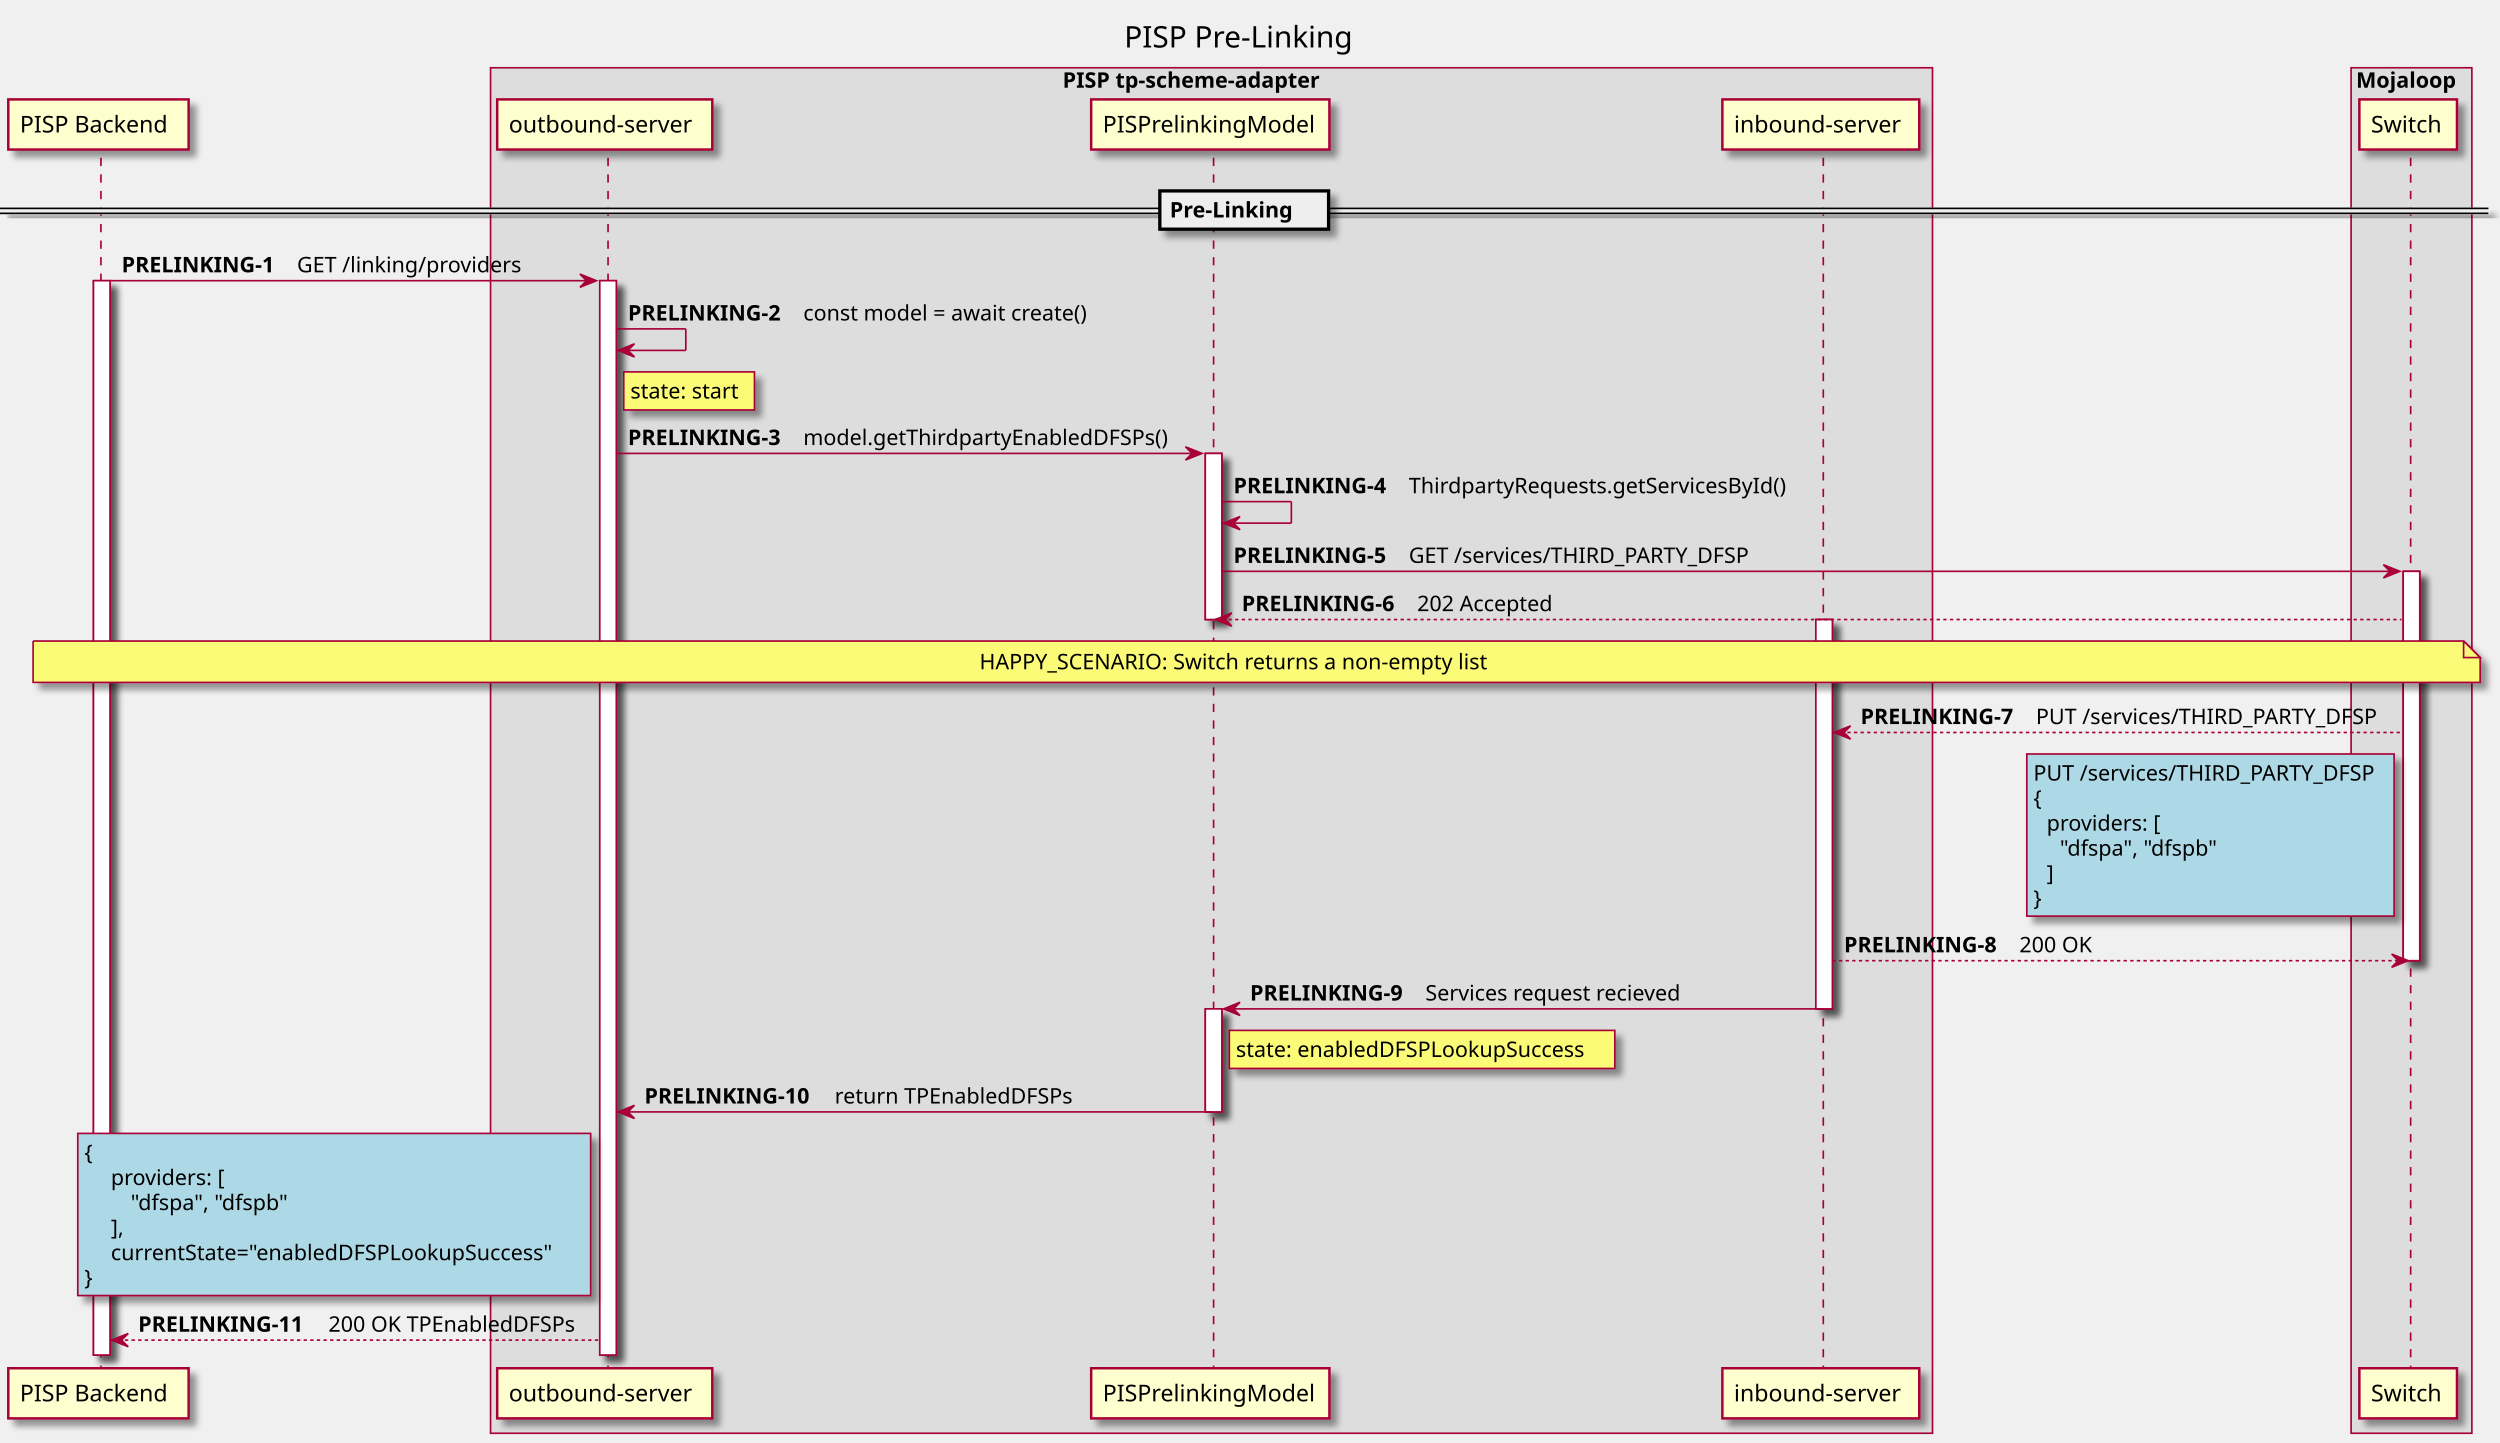
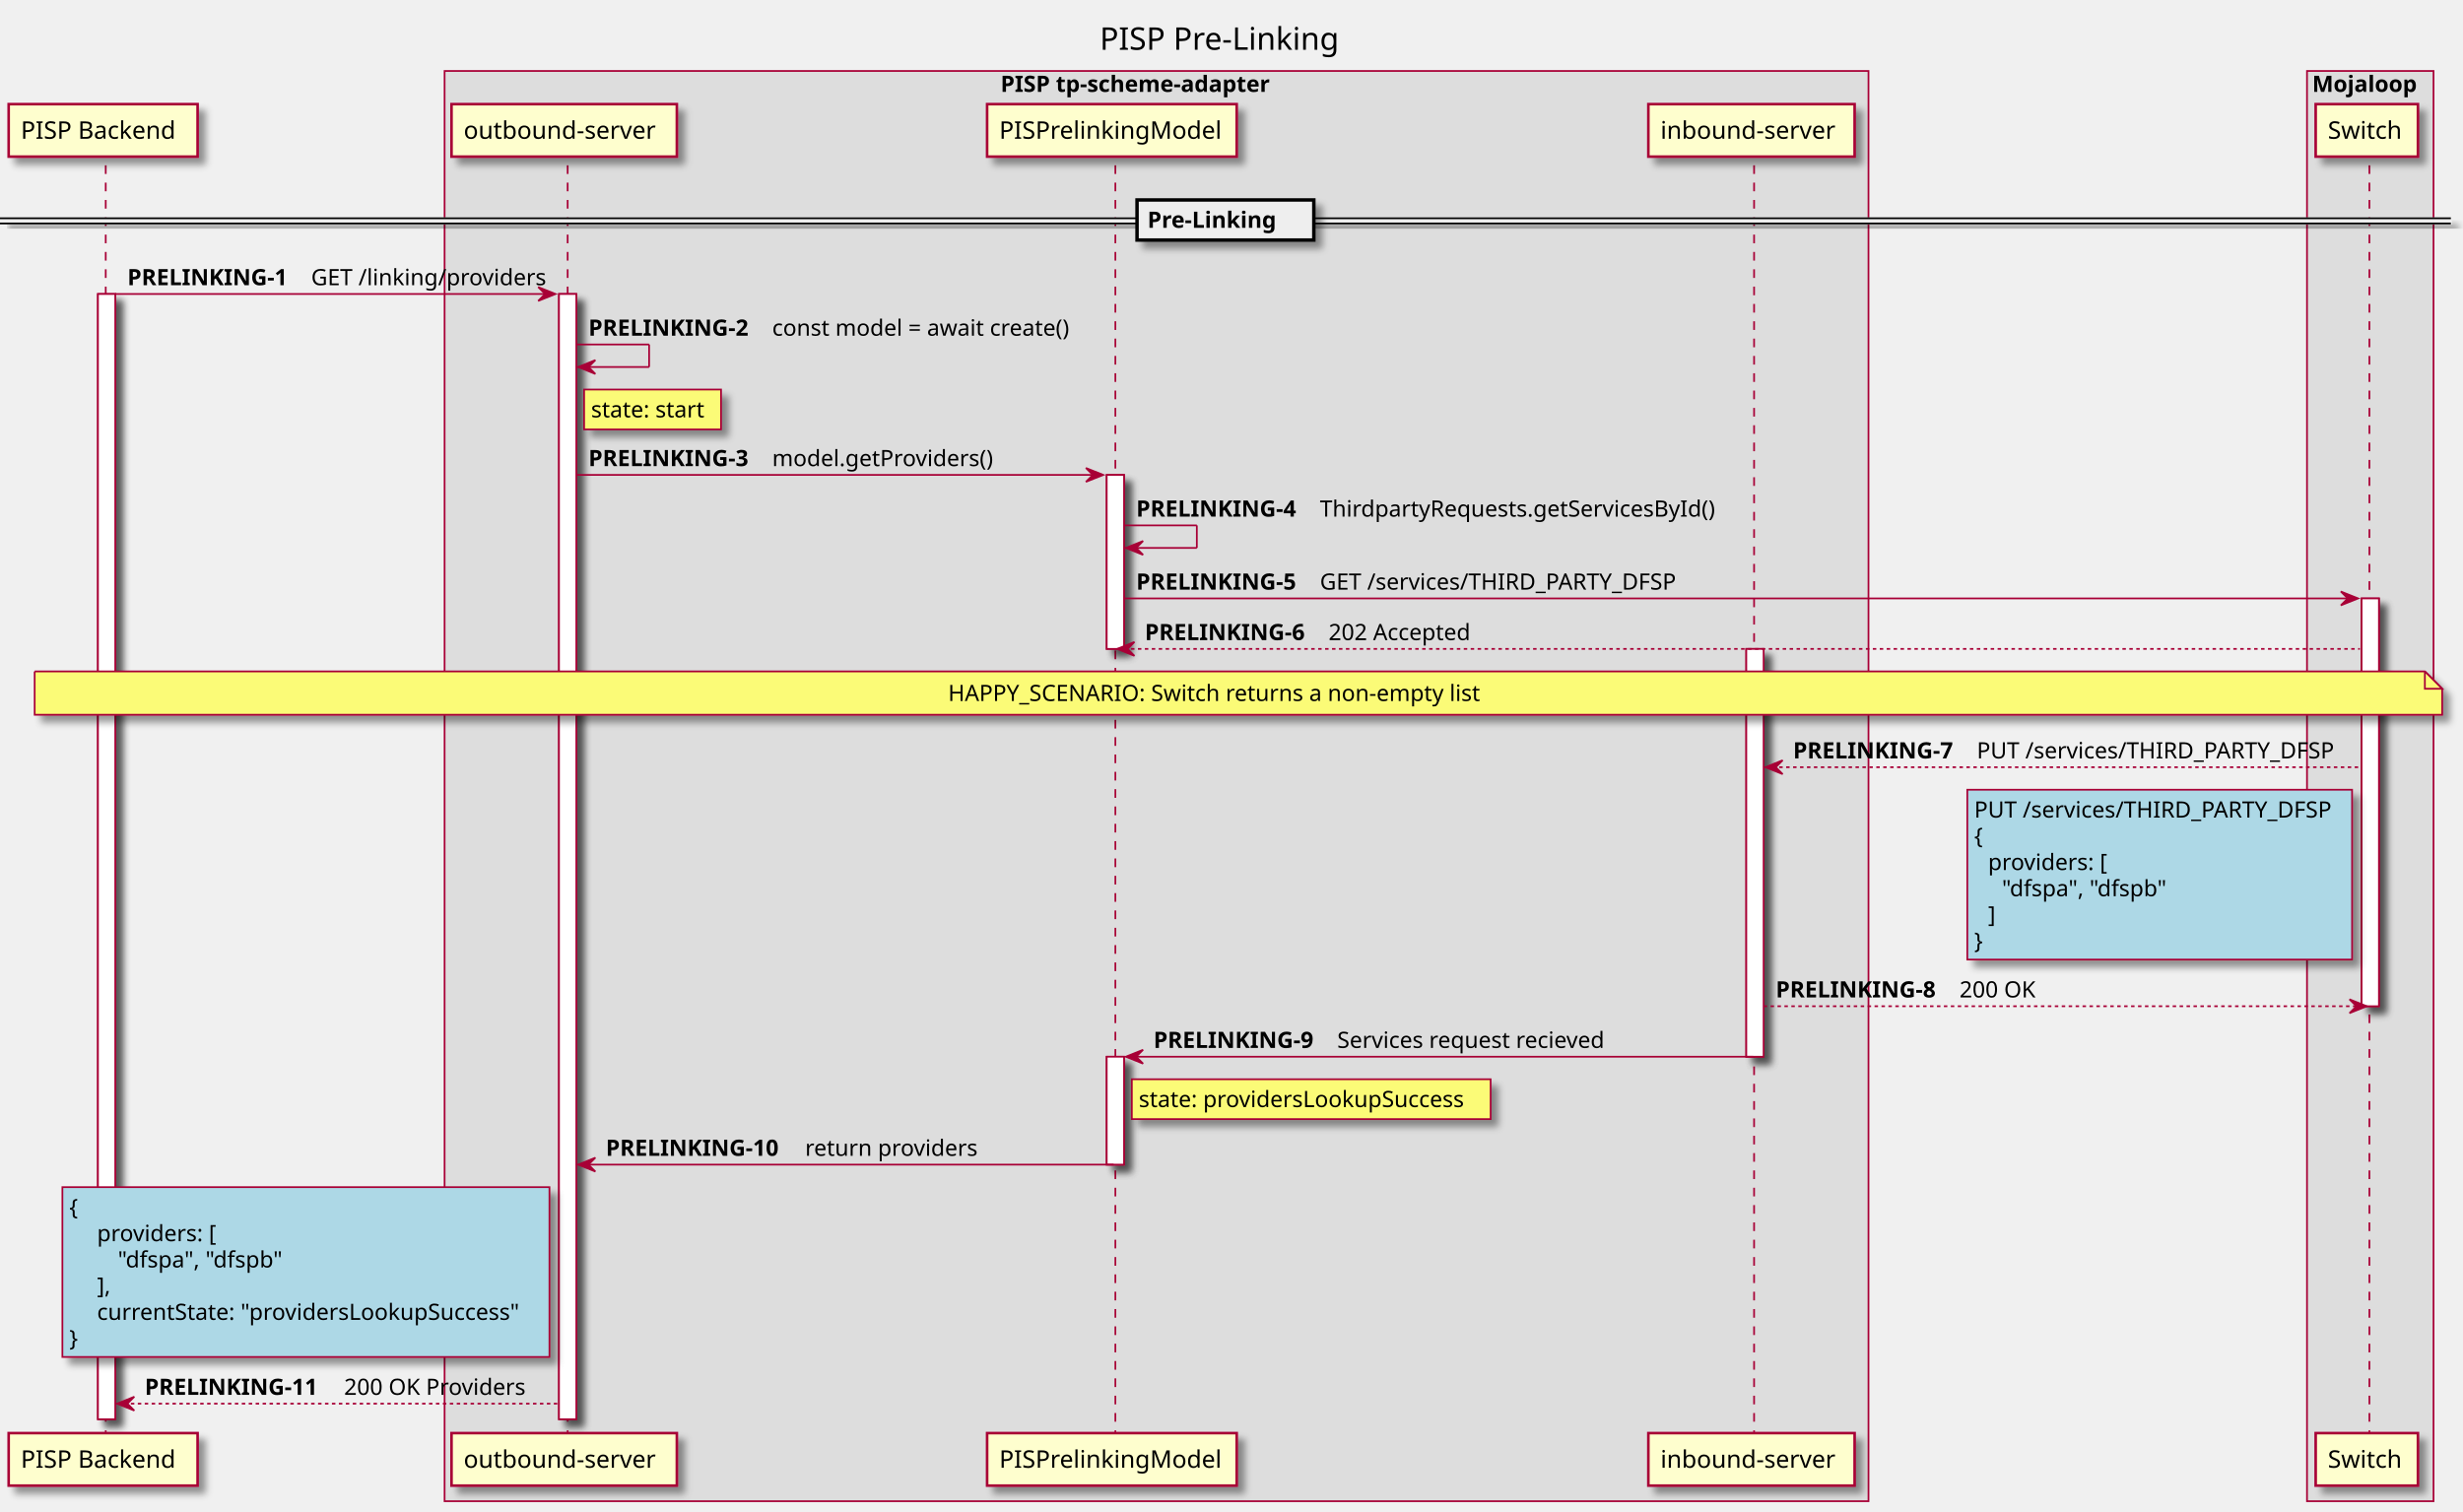
- <svg xmlns="http://www.w3.org/2000/svg" contentScriptType="application/ecmascript" contentStyleType="text/css" height="872px" preserveAspectRatio="none" style="width:1511px;height:872px;" version="1.1" viewBox="0 0 1511 872" width="1511px" zoomAndPan="magnify">
+ <svg xmlns="http://www.w3.org/2000/svg" contentScriptType="application/ecmascript" contentStyleType="text/css" height="872px" preserveAspectRatio="none" style="width:1421px;height:872px;" version="1.1" viewBox="0 0 1421 872" width="1421px" zoomAndPan="magnify">
  <defs>
-     <filter height="300%" id="f90m240qwwzky" width="300%" x="-1" y="-1">
+     <filter height="300%" id="f1dzxb9r1ct6o9" width="300%" x="-1" y="-1">
      <feGaussianBlur result="blurOut" stdDeviation="2.0" />
      <feColorMatrix in="blurOut" result="blurOut2" type="matrix" values="0 0 0 0 0 0 0 0 0 0 0 0 0 0 0 0 0 0 .4 0" />
      <feOffset dx="4.0" dy="4.0" in="blurOut2" result="blurOut3" />
      <feBlend in="SourceGraphic" in2="blurOut3" mode="normal" />
    </filter>
  </defs>
  <g>
-     <text fill="#000000" font-family="sans-serif" font-size="18" lengthAdjust="spacing" textLength="145" x="679.5" y="28.708">PISP Pre-Linking</text>
-     <rect fill="#DDDDDD" height="825.312" style="stroke:#A80036;stroke-width:1.0;" width="871.5" x="296.5" y="40.953" />
-     <text fill="#000000" font-family="sans-serif" font-size="13" font-weight="bold" lengthAdjust="spacing" textLength="180" x="642.25" y="53.02">PISP tp-scheme-adapter</text>
-     <rect fill="#DDDDDD" height="825.312" style="stroke:#A80036;stroke-width:1.0;" width="73" x="1421" y="40.953" />
-     <text fill="#000000" font-family="sans-serif" font-size="13" font-weight="bold" lengthAdjust="spacing" textLength="67" x="1424" y="53.02">Mojaloop</text>
-     <rect fill="#FFFFFF" filter="url(#f90m240qwwzky)" height="649.32" style="stroke:#A80036;stroke-width:1.0;" width="10" x="56.5" y="169.648" />
-     <rect fill="#FFFFFF" filter="url(#f90m240qwwzky)" height="649.32" style="stroke:#A80036;stroke-width:1.0;" width="10" x="362.5" y="169.648" />
-     <rect fill="#FFFFFF" filter="url(#f90m240qwwzky)" height="100.398" style="stroke:#A80036;stroke-width:1.0;" width="10" x="728.5" y="274.047" />
-     <rect fill="#FFFFFF" filter="url(#f90m240qwwzky)" height="62.266" style="stroke:#A80036;stroke-width:1.0;" width="10" x="728.5" y="609.773" />
-     <rect fill="#FFFFFF" filter="url(#f90m240qwwzky)" height="235.328" style="stroke:#A80036;stroke-width:1.0;" width="10" x="1097.5" y="374.445" />
-     <rect fill="#FFFFFF" filter="url(#f90m240qwwzky)" height="235.328" style="stroke:#A80036;stroke-width:1.0;" width="10" x="1452.5" y="345.312" />
+     <text fill="#000000" font-family="sans-serif" font-size="18" lengthAdjust="spacing" textLength="145" x="634.5" y="28.708">PISP Pre-Linking</text>
+     <rect fill="#DDDDDD" height="825.312" style="stroke:#A80036;stroke-width:1.0;" width="821.5" x="256.5" y="40.953" />
+     <text fill="#000000" font-family="sans-serif" font-size="13" font-weight="bold" lengthAdjust="spacing" textLength="180" x="577.25" y="53.02">PISP tp-scheme-adapter</text>
+     <rect fill="#DDDDDD" height="825.312" style="stroke:#A80036;stroke-width:1.0;" width="73" x="1331" y="40.953" />
+     <text fill="#000000" font-family="sans-serif" font-size="13" font-weight="bold" lengthAdjust="spacing" textLength="67" x="1334" y="53.02">Mojaloop</text>
+     <rect fill="#FFFFFF" filter="url(#f1dzxb9r1ct6o9)" height="649.32" style="stroke:#A80036;stroke-width:1.0;" width="10" x="56.5" y="169.648" />
+     <rect fill="#FFFFFF" filter="url(#f1dzxb9r1ct6o9)" height="649.32" style="stroke:#A80036;stroke-width:1.0;" width="10" x="322.5" y="169.648" />
+     <rect fill="#FFFFFF" filter="url(#f1dzxb9r1ct6o9)" height="100.398" style="stroke:#A80036;stroke-width:1.0;" width="10" x="638.5" y="274.047" />
+     <rect fill="#FFFFFF" filter="url(#f1dzxb9r1ct6o9)" height="62.266" style="stroke:#A80036;stroke-width:1.0;" width="10" x="638.5" y="609.773" />
+     <rect fill="#FFFFFF" filter="url(#f1dzxb9r1ct6o9)" height="235.328" style="stroke:#A80036;stroke-width:1.0;" width="10" x="1007.5" y="374.445" />
+     <rect fill="#FFFFFF" filter="url(#f1dzxb9r1ct6o9)" height="235.328" style="stroke:#A80036;stroke-width:1.0;" width="10" x="1362.5" y="345.312" />
    <line style="stroke:#A80036;stroke-width:1.0;stroke-dasharray:5.0,5.0;" x1="61" x2="61" y1="95.383" y2="827.969" />
-     <line style="stroke:#A80036;stroke-width:1.0;stroke-dasharray:5.0,5.0;" x1="367.5" x2="367.5" y1="95.383" y2="827.969" />
-     <line style="stroke:#A80036;stroke-width:1.0;stroke-dasharray:5.0,5.0;" x1="733.5" x2="733.5" y1="95.383" y2="827.969" />
-     <line style="stroke:#A80036;stroke-width:1.0;stroke-dasharray:5.0,5.0;" x1="1102" x2="1102" y1="95.383" y2="827.969" />
-     <line style="stroke:#A80036;stroke-width:1.0;stroke-dasharray:5.0,5.0;" x1="1457" x2="1457" y1="95.383" y2="827.969" />
-     <rect fill="#FEFECE" filter="url(#f90m240qwwzky)" height="30.297" style="stroke:#A80036;stroke-width:1.5;" width="109" x="5" y="60.086" />
+     <line style="stroke:#A80036;stroke-width:1.0;stroke-dasharray:5.0,5.0;" x1="327.5" x2="327.5" y1="95.383" y2="827.969" />
+     <line style="stroke:#A80036;stroke-width:1.0;stroke-dasharray:5.0,5.0;" x1="643.5" x2="643.5" y1="95.383" y2="827.969" />
+     <line style="stroke:#A80036;stroke-width:1.0;stroke-dasharray:5.0,5.0;" x1="1012" x2="1012" y1="95.383" y2="827.969" />
+     <line style="stroke:#A80036;stroke-width:1.0;stroke-dasharray:5.0,5.0;" x1="1367" x2="1367" y1="95.383" y2="827.969" />
+     <rect fill="#FEFECE" filter="url(#f1dzxb9r1ct6o9)" height="30.297" style="stroke:#A80036;stroke-width:1.5;" width="109" x="5" y="60.086" />
    <text fill="#000000" font-family="sans-serif" font-size="14" lengthAdjust="spacing" textLength="95" x="12" y="80.081">PISP Backend</text>
-     <rect fill="#FEFECE" filter="url(#f90m240qwwzky)" height="30.297" style="stroke:#A80036;stroke-width:1.5;" width="109" x="5" y="826.969" />
+     <rect fill="#FEFECE" filter="url(#f1dzxb9r1ct6o9)" height="30.297" style="stroke:#A80036;stroke-width:1.5;" width="109" x="5" y="826.969" />
    <text fill="#000000" font-family="sans-serif" font-size="14" lengthAdjust="spacing" textLength="95" x="12" y="846.964">PISP Backend</text>
-     <rect fill="#FEFECE" filter="url(#f90m240qwwzky)" height="30.297" style="stroke:#A80036;stroke-width:1.5;" width="130" x="300.5" y="60.086" />
-     <text fill="#000000" font-family="sans-serif" font-size="14" lengthAdjust="spacing" textLength="116" x="307.5" y="80.081">outbound-server</text>
-     <rect fill="#FEFECE" filter="url(#f90m240qwwzky)" height="30.297" style="stroke:#A80036;stroke-width:1.5;" width="130" x="300.5" y="826.969" />
-     <text fill="#000000" font-family="sans-serif" font-size="14" lengthAdjust="spacing" textLength="116" x="307.5" y="846.964">outbound-server</text>
-     <rect fill="#FEFECE" filter="url(#f90m240qwwzky)" height="30.297" style="stroke:#A80036;stroke-width:1.5;" width="144" x="659.5" y="60.086" />
-     <text fill="#000000" font-family="sans-serif" font-size="14" lengthAdjust="spacing" textLength="130" x="666.5" y="80.081">PISPrelinkingModel</text>
-     <rect fill="#FEFECE" filter="url(#f90m240qwwzky)" height="30.297" style="stroke:#A80036;stroke-width:1.5;" width="144" x="659.5" y="826.969" />
-     <text fill="#000000" font-family="sans-serif" font-size="14" lengthAdjust="spacing" textLength="130" x="666.5" y="846.964">PISPrelinkingModel</text>
-     <rect fill="#FEFECE" filter="url(#f90m240qwwzky)" height="30.297" style="stroke:#A80036;stroke-width:1.5;" width="119" x="1041" y="60.086" />
-     <text fill="#000000" font-family="sans-serif" font-size="14" lengthAdjust="spacing" textLength="105" x="1048" y="80.081">inbound-server</text>
-     <rect fill="#FEFECE" filter="url(#f90m240qwwzky)" height="30.297" style="stroke:#A80036;stroke-width:1.5;" width="119" x="1041" y="826.969" />
-     <text fill="#000000" font-family="sans-serif" font-size="14" lengthAdjust="spacing" textLength="105" x="1048" y="846.964">inbound-server</text>
-     <rect fill="#FEFECE" filter="url(#f90m240qwwzky)" height="30.297" style="stroke:#A80036;stroke-width:1.5;" width="59" x="1426" y="60.086" />
-     <text fill="#000000" font-family="sans-serif" font-size="14" lengthAdjust="spacing" textLength="45" x="1433" y="80.081">Switch</text>
-     <rect fill="#FEFECE" filter="url(#f90m240qwwzky)" height="30.297" style="stroke:#A80036;stroke-width:1.5;" width="59" x="1426" y="826.969" />
-     <text fill="#000000" font-family="sans-serif" font-size="14" lengthAdjust="spacing" textLength="45" x="1433" y="846.964">Switch</text>
-     <rect fill="#FFFFFF" filter="url(#f90m240qwwzky)" height="649.32" style="stroke:#A80036;stroke-width:1.0;" width="10" x="56.5" y="169.648" />
-     <rect fill="#FFFFFF" filter="url(#f90m240qwwzky)" height="649.32" style="stroke:#A80036;stroke-width:1.0;" width="10" x="362.5" y="169.648" />
-     <rect fill="#FFFFFF" filter="url(#f90m240qwwzky)" height="100.398" style="stroke:#A80036;stroke-width:1.0;" width="10" x="728.5" y="274.047" />
-     <rect fill="#FFFFFF" filter="url(#f90m240qwwzky)" height="62.266" style="stroke:#A80036;stroke-width:1.0;" width="10" x="728.5" y="609.773" />
-     <rect fill="#FFFFFF" filter="url(#f90m240qwwzky)" height="235.328" style="stroke:#A80036;stroke-width:1.0;" width="10" x="1097.5" y="374.445" />
-     <rect fill="#FFFFFF" filter="url(#f90m240qwwzky)" height="235.328" style="stroke:#A80036;stroke-width:1.0;" width="10" x="1452.5" y="345.312" />
-     <rect fill="#EEEEEE" filter="url(#f90m240qwwzky)" height="3" style="stroke:#EEEEEE;stroke-width:1.0;" width="1504" x="0" y="125.949" />
-     <line style="stroke:#000000;stroke-width:1.0;" x1="0" x2="1504" y1="125.949" y2="125.949" />
-     <line style="stroke:#000000;stroke-width:1.0;" x1="0" x2="1504" y1="128.949" y2="128.949" />
-     <rect fill="#EEEEEE" filter="url(#f90m240qwwzky)" height="23.133" style="stroke:#000000;stroke-width:2.0;" width="102" x="701" y="115.383" />
-     <text fill="#000000" font-family="sans-serif" font-size="13" font-weight="bold" lengthAdjust="spacing" textLength="83" x="707" y="131.45">Pre-Linking</text>
-     <polygon fill="#A80036" points="350.5,165.648,360.5,169.648,350.5,173.648,354.5,169.648" style="stroke:#A80036;stroke-width:1.0;" />
-     <line style="stroke:#A80036;stroke-width:1.0;" x1="66.5" x2="356.5" y1="169.648" y2="169.648" />
+     <rect fill="#FEFECE" filter="url(#f1dzxb9r1ct6o9)" height="30.297" style="stroke:#A80036;stroke-width:1.5;" width="130" x="260.5" y="60.086" />
+     <text fill="#000000" font-family="sans-serif" font-size="14" lengthAdjust="spacing" textLength="116" x="267.5" y="80.081">outbound-server</text>
+     <rect fill="#FEFECE" filter="url(#f1dzxb9r1ct6o9)" height="30.297" style="stroke:#A80036;stroke-width:1.5;" width="130" x="260.5" y="826.969" />
+     <text fill="#000000" font-family="sans-serif" font-size="14" lengthAdjust="spacing" textLength="116" x="267.5" y="846.964">outbound-server</text>
+     <rect fill="#FEFECE" filter="url(#f1dzxb9r1ct6o9)" height="30.297" style="stroke:#A80036;stroke-width:1.5;" width="144" x="569.5" y="60.086" />
+     <text fill="#000000" font-family="sans-serif" font-size="14" lengthAdjust="spacing" textLength="130" x="576.5" y="80.081">PISPrelinkingModel</text>
+     <rect fill="#FEFECE" filter="url(#f1dzxb9r1ct6o9)" height="30.297" style="stroke:#A80036;stroke-width:1.5;" width="144" x="569.5" y="826.969" />
+     <text fill="#000000" font-family="sans-serif" font-size="14" lengthAdjust="spacing" textLength="130" x="576.5" y="846.964">PISPrelinkingModel</text>
+     <rect fill="#FEFECE" filter="url(#f1dzxb9r1ct6o9)" height="30.297" style="stroke:#A80036;stroke-width:1.5;" width="119" x="951" y="60.086" />
+     <text fill="#000000" font-family="sans-serif" font-size="14" lengthAdjust="spacing" textLength="105" x="958" y="80.081">inbound-server</text>
+     <rect fill="#FEFECE" filter="url(#f1dzxb9r1ct6o9)" height="30.297" style="stroke:#A80036;stroke-width:1.5;" width="119" x="951" y="826.969" />
+     <text fill="#000000" font-family="sans-serif" font-size="14" lengthAdjust="spacing" textLength="105" x="958" y="846.964">inbound-server</text>
+     <rect fill="#FEFECE" filter="url(#f1dzxb9r1ct6o9)" height="30.297" style="stroke:#A80036;stroke-width:1.5;" width="59" x="1336" y="60.086" />
+     <text fill="#000000" font-family="sans-serif" font-size="14" lengthAdjust="spacing" textLength="45" x="1343" y="80.081">Switch</text>
+     <rect fill="#FEFECE" filter="url(#f1dzxb9r1ct6o9)" height="30.297" style="stroke:#A80036;stroke-width:1.5;" width="59" x="1336" y="826.969" />
+     <text fill="#000000" font-family="sans-serif" font-size="14" lengthAdjust="spacing" textLength="45" x="1343" y="846.964">Switch</text>
+     <rect fill="#FFFFFF" filter="url(#f1dzxb9r1ct6o9)" height="649.32" style="stroke:#A80036;stroke-width:1.0;" width="10" x="56.5" y="169.648" />
+     <rect fill="#FFFFFF" filter="url(#f1dzxb9r1ct6o9)" height="649.32" style="stroke:#A80036;stroke-width:1.0;" width="10" x="322.5" y="169.648" />
+     <rect fill="#FFFFFF" filter="url(#f1dzxb9r1ct6o9)" height="100.398" style="stroke:#A80036;stroke-width:1.0;" width="10" x="638.5" y="274.047" />
+     <rect fill="#FFFFFF" filter="url(#f1dzxb9r1ct6o9)" height="62.266" style="stroke:#A80036;stroke-width:1.0;" width="10" x="638.5" y="609.773" />
+     <rect fill="#FFFFFF" filter="url(#f1dzxb9r1ct6o9)" height="235.328" style="stroke:#A80036;stroke-width:1.0;" width="10" x="1007.5" y="374.445" />
+     <rect fill="#FFFFFF" filter="url(#f1dzxb9r1ct6o9)" height="235.328" style="stroke:#A80036;stroke-width:1.0;" width="10" x="1362.5" y="345.312" />
+     <rect fill="#EEEEEE" filter="url(#f1dzxb9r1ct6o9)" height="3" style="stroke:#EEEEEE;stroke-width:1.0;" width="1414" x="0" y="125.949" />
+     <line style="stroke:#000000;stroke-width:1.0;" x1="0" x2="1414" y1="125.949" y2="125.949" />
+     <line style="stroke:#000000;stroke-width:1.0;" x1="0" x2="1414" y1="128.949" y2="128.949" />
+     <rect fill="#EEEEEE" filter="url(#f1dzxb9r1ct6o9)" height="23.133" style="stroke:#000000;stroke-width:2.0;" width="102" x="656" y="115.383" />
+     <text fill="#000000" font-family="sans-serif" font-size="13" font-weight="bold" lengthAdjust="spacing" textLength="83" x="662" y="131.45">Pre-Linking</text>
+     <polygon fill="#A80036" points="310.5,165.648,320.5,169.648,310.5,173.648,314.5,169.648" style="stroke:#A80036;stroke-width:1.0;" />
+     <line style="stroke:#A80036;stroke-width:1.0;" x1="66.5" x2="316.5" y1="169.648" y2="169.648" />
    <text fill="#000000" font-family="sans-serif" font-size="13" font-weight="bold" lengthAdjust="spacing" textLength="102" x="73.5" y="164.583">PRELINKING-1</text>
    <text fill="#000000" font-family="sans-serif" font-size="13" lengthAdjust="spacing" textLength="136" x="179.5" y="164.583">GET /linking/providers</text>
-     <line style="stroke:#A80036;stroke-width:1.0;" x1="372.5" x2="414.5" y1="198.781" y2="198.781" />
-     <line style="stroke:#A80036;stroke-width:1.0;" x1="414.5" x2="414.5" y1="198.781" y2="211.781" />
-     <line style="stroke:#A80036;stroke-width:1.0;" x1="373.5" x2="414.5" y1="211.781" y2="211.781" />
-     <polygon fill="#A80036" points="383.5,207.781,373.5,211.781,383.5,215.781,379.5,211.781" style="stroke:#A80036;stroke-width:1.0;" />
-     <text fill="#000000" font-family="sans-serif" font-size="13" font-weight="bold" lengthAdjust="spacing" textLength="102" x="379.5" y="193.715">PRELINKING-2</text>
-     <text fill="#000000" font-family="sans-serif" font-size="13" lengthAdjust="spacing" textLength="186" x="485.5" y="193.715">const model = await create()</text>
-     <rect fill="#FBFB77" filter="url(#f90m240qwwzky)" height="23" style="stroke:#A80036;stroke-width:1.0;" width="79" x="377" y="224.781" />
-     <text fill="#000000" font-family="sans-serif" font-size="13" lengthAdjust="spacing" textLength="71" x="381" y="240.848">state: start</text>
-     <polygon fill="#A80036" points="716.5,270.047,726.5,274.047,716.5,278.047,720.5,274.047" style="stroke:#A80036;stroke-width:1.0;" />
-     <line style="stroke:#A80036;stroke-width:1.0;" x1="372.5" x2="722.5" y1="274.047" y2="274.047" />
-     <text fill="#000000" font-family="sans-serif" font-size="13" font-weight="bold" lengthAdjust="spacing" textLength="102" x="379.5" y="268.981">PRELINKING-3</text>
-     <text fill="#000000" font-family="sans-serif" font-size="13" lengthAdjust="spacing" textLength="231" x="485.5" y="268.981">model.getThirdpartyEnabledDFSPs()</text>
-     <line style="stroke:#A80036;stroke-width:1.0;" x1="738.5" x2="780.5" y1="303.18" y2="303.18" />
-     <line style="stroke:#A80036;stroke-width:1.0;" x1="780.5" x2="780.5" y1="303.18" y2="316.18" />
-     <line style="stroke:#A80036;stroke-width:1.0;" x1="739.5" x2="780.5" y1="316.18" y2="316.18" />
-     <polygon fill="#A80036" points="749.5,312.18,739.5,316.18,749.5,320.18,745.5,316.18" style="stroke:#A80036;stroke-width:1.0;" />
-     <text fill="#000000" font-family="sans-serif" font-size="13" font-weight="bold" lengthAdjust="spacing" textLength="102" x="745.5" y="298.114">PRELINKING-4</text>
-     <text fill="#000000" font-family="sans-serif" font-size="13" lengthAdjust="spacing" textLength="239" x="851.5" y="298.114">ThirdpartyRequests.getServicesById()</text>
-     <polygon fill="#A80036" points="1440.5,341.312,1450.5,345.312,1440.5,349.312,1444.5,345.312" style="stroke:#A80036;stroke-width:1.0;" />
-     <line style="stroke:#A80036;stroke-width:1.0;" x1="738.5" x2="1446.5" y1="345.312" y2="345.312" />
-     <text fill="#000000" font-family="sans-serif" font-size="13" font-weight="bold" lengthAdjust="spacing" textLength="102" x="745.5" y="340.247">PRELINKING-5</text>
-     <text fill="#000000" font-family="sans-serif" font-size="13" lengthAdjust="spacing" textLength="214" x="851.5" y="340.247">GET /services/THIRD_PARTY_DFSP</text>
-     <polygon fill="#A80036" points="744.5,370.445,734.5,374.445,744.5,378.445,740.5,374.445" style="stroke:#A80036;stroke-width:1.0;" />
-     <line style="stroke:#A80036;stroke-width:1.0;stroke-dasharray:2.0,2.0;" x1="738.5" x2="1451.5" y1="374.445" y2="374.445" />
-     <text fill="#000000" font-family="sans-serif" font-size="13" font-weight="bold" lengthAdjust="spacing" textLength="102" x="750.5" y="369.379">PRELINKING-6</text>
-     <text fill="#000000" font-family="sans-serif" font-size="13" lengthAdjust="spacing" textLength="88" x="856.5" y="369.379">202 Accepted</text>
-     <path d="M20,387.445 L20,412.445 L1499,412.445 L1499,397.445 L1489,387.445 L20,387.445 " fill="#FBFB77" filter="url(#f90m240qwwzky)" style="stroke:#A80036;stroke-width:1.0;" />
-     <path d="M1489,387.445 L1489,397.445 L1499,397.445 L1489,387.445 " fill="#FBFB77" style="stroke:#A80036;stroke-width:1.0;" />
-     <text fill="#000000" font-family="sans-serif" font-size="13" lengthAdjust="spacing" textLength="322" x="592" y="404.512">HAPPY_SCENARIO: Switch returns a non-empty list</text>
-     <polygon fill="#A80036" points="1118.5,438.711,1108.5,442.711,1118.5,446.711,1114.5,442.711" style="stroke:#A80036;stroke-width:1.0;" />
-     <line style="stroke:#A80036;stroke-width:1.0;stroke-dasharray:2.0,2.0;" x1="1112.5" x2="1451.5" y1="442.711" y2="442.711" />
-     <text fill="#000000" font-family="sans-serif" font-size="13" font-weight="bold" lengthAdjust="spacing" textLength="102" x="1124.5" y="437.645">PRELINKING-7</text>
-     <text fill="#000000" font-family="sans-serif" font-size="13" lengthAdjust="spacing" textLength="214" x="1230.5" y="437.645">PUT /services/THIRD_PARTY_DFSP</text>
-     <rect fill="#ADD8E6" filter="url(#f90m240qwwzky)" height="98" style="stroke:#A80036;stroke-width:1.0;" width="222" x="1225" y="455.711" />
-     <text fill="#000000" font-family="sans-serif" font-size="13" lengthAdjust="spacing" textLength="214" x="1229" y="471.778">PUT /services/THIRD_PARTY_DFSP</text>
-     <text fill="#000000" font-family="sans-serif" font-size="13" lengthAdjust="spacing" textLength="8" x="1229" y="486.911">{</text>
-     <text fill="#000000" font-family="sans-serif" font-size="13" lengthAdjust="spacing" textLength="72" x="1237" y="502.043">providers: [</text>
-     <text fill="#000000" font-family="sans-serif" font-size="13" lengthAdjust="spacing" textLength="98" x="1245" y="517.176">"dfspa", "dfspb"</text>
-     <text fill="#000000" font-family="sans-serif" font-size="13" lengthAdjust="spacing" textLength="5" x="1237" y="532.309">]</text>
-     <text fill="#000000" font-family="sans-serif" font-size="13" lengthAdjust="spacing" textLength="8" x="1229" y="547.442">}</text>
-     <polygon fill="#A80036" points="1445.5,576.641,1455.5,580.641,1445.5,584.641,1449.5,580.641" style="stroke:#A80036;stroke-width:1.0;" />
-     <line style="stroke:#A80036;stroke-width:1.0;stroke-dasharray:2.0,2.0;" x1="1107.5" x2="1451.5" y1="580.641" y2="580.641" />
-     <text fill="#000000" font-family="sans-serif" font-size="13" font-weight="bold" lengthAdjust="spacing" textLength="102" x="1114.5" y="575.575">PRELINKING-8</text>
-     <text fill="#000000" font-family="sans-serif" font-size="13" lengthAdjust="spacing" textLength="46" x="1220.5" y="575.575">200 OK</text>
-     <polygon fill="#A80036" points="749.5,605.773,739.5,609.773,749.5,613.773,745.5,609.773" style="stroke:#A80036;stroke-width:1.0;" />
-     <line style="stroke:#A80036;stroke-width:1.0;" x1="743.5" x2="1101.5" y1="609.773" y2="609.773" />
-     <text fill="#000000" font-family="sans-serif" font-size="13" font-weight="bold" lengthAdjust="spacing" textLength="102" x="755.5" y="604.707">PRELINKING-9</text>
-     <text fill="#000000" font-family="sans-serif" font-size="13" lengthAdjust="spacing" textLength="165" x="861.5" y="604.707">Services request recieved</text>
-     <rect fill="#FBFB77" filter="url(#f90m240qwwzky)" height="23" style="stroke:#A80036;stroke-width:1.0;" width="233" x="743" y="622.773" />
-     <text fill="#000000" font-family="sans-serif" font-size="13" lengthAdjust="spacing" textLength="225" x="747" y="638.84">state: enabledDFSPLookupSuccess</text>
-     <polygon fill="#A80036" points="383.5,668.039,373.5,672.039,383.5,676.039,379.5,672.039" style="stroke:#A80036;stroke-width:1.0;" />
-     <line style="stroke:#A80036;stroke-width:1.0;" x1="377.5" x2="732.5" y1="672.039" y2="672.039" />
-     <text fill="#000000" font-family="sans-serif" font-size="13" font-weight="bold" lengthAdjust="spacing" textLength="111" x="389.5" y="666.973">PRELINKING-10</text>
-     <text fill="#000000" font-family="sans-serif" font-size="13" lengthAdjust="spacing" textLength="150" x="504.5" y="666.973">return TPEnabledDFSPs</text>
-     <rect fill="#ADD8E6" filter="url(#f90m240qwwzky)" height="98" style="stroke:#A80036;stroke-width:1.0;" width="310" x="47" y="685.039" />
-     <text fill="#000000" font-family="sans-serif" font-size="13" lengthAdjust="spacing" textLength="8" x="51" y="701.106">{</text>
-     <text fill="#000000" font-family="sans-serif" font-size="13" lengthAdjust="spacing" textLength="72" x="67" y="716.239">providers: [</text>
-     <text fill="#000000" font-family="sans-serif" font-size="13" lengthAdjust="spacing" textLength="98" x="79" y="731.372">"dfspa", "dfspb"</text>
-     <text fill="#000000" font-family="sans-serif" font-size="13" lengthAdjust="spacing" textLength="9" x="67" y="746.504">],</text>
-     <text fill="#000000" font-family="sans-serif" font-size="13" lengthAdjust="spacing" textLength="286" x="67" y="761.637">currentState="enabledDFSPLookupSuccess"</text>
-     <text fill="#000000" font-family="sans-serif" font-size="13" lengthAdjust="spacing" textLength="8" x="51" y="776.77">}</text>
+     <line style="stroke:#A80036;stroke-width:1.0;" x1="332.5" x2="374.5" y1="198.781" y2="198.781" />
+     <line style="stroke:#A80036;stroke-width:1.0;" x1="374.5" x2="374.5" y1="198.781" y2="211.781" />
+     <line style="stroke:#A80036;stroke-width:1.0;" x1="333.5" x2="374.5" y1="211.781" y2="211.781" />
+     <polygon fill="#A80036" points="343.5,207.781,333.5,211.781,343.5,215.781,339.5,211.781" style="stroke:#A80036;stroke-width:1.0;" />
+     <text fill="#000000" font-family="sans-serif" font-size="13" font-weight="bold" lengthAdjust="spacing" textLength="102" x="339.5" y="193.715">PRELINKING-2</text>
+     <text fill="#000000" font-family="sans-serif" font-size="13" lengthAdjust="spacing" textLength="186" x="445.5" y="193.715">const model = await create()</text>
+     <rect fill="#FBFB77" filter="url(#f1dzxb9r1ct6o9)" height="23" style="stroke:#A80036;stroke-width:1.0;" width="79" x="337" y="224.781" />
+     <text fill="#000000" font-family="sans-serif" font-size="13" lengthAdjust="spacing" textLength="71" x="341" y="240.848">state: start</text>
+     <polygon fill="#A80036" points="626.5,270.047,636.5,274.047,626.5,278.047,630.5,274.047" style="stroke:#A80036;stroke-width:1.0;" />
+     <line style="stroke:#A80036;stroke-width:1.0;" x1="332.5" x2="632.5" y1="274.047" y2="274.047" />
+     <text fill="#000000" font-family="sans-serif" font-size="13" font-weight="bold" lengthAdjust="spacing" textLength="102" x="339.5" y="268.981">PRELINKING-3</text>
+     <text fill="#000000" font-family="sans-serif" font-size="13" lengthAdjust="spacing" textLength="134" x="445.5" y="268.981">model.getProviders()</text>
+     <line style="stroke:#A80036;stroke-width:1.0;" x1="648.5" x2="690.5" y1="303.18" y2="303.18" />
+     <line style="stroke:#A80036;stroke-width:1.0;" x1="690.5" x2="690.5" y1="303.18" y2="316.18" />
+     <line style="stroke:#A80036;stroke-width:1.0;" x1="649.5" x2="690.5" y1="316.18" y2="316.18" />
+     <polygon fill="#A80036" points="659.5,312.18,649.5,316.18,659.5,320.18,655.5,316.18" style="stroke:#A80036;stroke-width:1.0;" />
+     <text fill="#000000" font-family="sans-serif" font-size="13" font-weight="bold" lengthAdjust="spacing" textLength="102" x="655.5" y="298.114">PRELINKING-4</text>
+     <text fill="#000000" font-family="sans-serif" font-size="13" lengthAdjust="spacing" textLength="239" x="761.5" y="298.114">ThirdpartyRequests.getServicesById()</text>
+     <polygon fill="#A80036" points="1350.5,341.312,1360.5,345.312,1350.5,349.312,1354.5,345.312" style="stroke:#A80036;stroke-width:1.0;" />
+     <line style="stroke:#A80036;stroke-width:1.0;" x1="648.5" x2="1356.5" y1="345.312" y2="345.312" />
+     <text fill="#000000" font-family="sans-serif" font-size="13" font-weight="bold" lengthAdjust="spacing" textLength="102" x="655.5" y="340.247">PRELINKING-5</text>
+     <text fill="#000000" font-family="sans-serif" font-size="13" lengthAdjust="spacing" textLength="214" x="761.5" y="340.247">GET /services/THIRD_PARTY_DFSP</text>
+     <polygon fill="#A80036" points="654.5,370.445,644.5,374.445,654.5,378.445,650.5,374.445" style="stroke:#A80036;stroke-width:1.0;" />
+     <line style="stroke:#A80036;stroke-width:1.0;stroke-dasharray:2.0,2.0;" x1="648.5" x2="1361.5" y1="374.445" y2="374.445" />
+     <text fill="#000000" font-family="sans-serif" font-size="13" font-weight="bold" lengthAdjust="spacing" textLength="102" x="660.5" y="369.379">PRELINKING-6</text>
+     <text fill="#000000" font-family="sans-serif" font-size="13" lengthAdjust="spacing" textLength="88" x="766.5" y="369.379">202 Accepted</text>
+     <path d="M20,387.445 L20,412.445 L1409,412.445 L1409,397.445 L1399,387.445 L20,387.445 " fill="#FBFB77" filter="url(#f1dzxb9r1ct6o9)" style="stroke:#A80036;stroke-width:1.0;" />
+     <path d="M1399,387.445 L1399,397.445 L1409,397.445 L1399,387.445 " fill="#FBFB77" style="stroke:#A80036;stroke-width:1.0;" />
+     <text fill="#000000" font-family="sans-serif" font-size="13" lengthAdjust="spacing" textLength="322" x="547" y="404.512">HAPPY_SCENARIO: Switch returns a non-empty list</text>
+     <polygon fill="#A80036" points="1028.5,438.711,1018.5,442.711,1028.5,446.711,1024.5,442.711" style="stroke:#A80036;stroke-width:1.0;" />
+     <line style="stroke:#A80036;stroke-width:1.0;stroke-dasharray:2.0,2.0;" x1="1022.5" x2="1361.5" y1="442.711" y2="442.711" />
+     <text fill="#000000" font-family="sans-serif" font-size="13" font-weight="bold" lengthAdjust="spacing" textLength="102" x="1034.5" y="437.645">PRELINKING-7</text>
+     <text fill="#000000" font-family="sans-serif" font-size="13" lengthAdjust="spacing" textLength="214" x="1140.5" y="437.645">PUT /services/THIRD_PARTY_DFSP</text>
+     <rect fill="#ADD8E6" filter="url(#f1dzxb9r1ct6o9)" height="98" style="stroke:#A80036;stroke-width:1.0;" width="222" x="1135" y="455.711" />
+     <text fill="#000000" font-family="sans-serif" font-size="13" lengthAdjust="spacing" textLength="214" x="1139" y="471.778">PUT /services/THIRD_PARTY_DFSP</text>
+     <text fill="#000000" font-family="sans-serif" font-size="13" lengthAdjust="spacing" textLength="8" x="1139" y="486.911">{</text>
+     <text fill="#000000" font-family="sans-serif" font-size="13" lengthAdjust="spacing" textLength="72" x="1147" y="502.043">providers: [</text>
+     <text fill="#000000" font-family="sans-serif" font-size="13" lengthAdjust="spacing" textLength="98" x="1155" y="517.176">"dfspa", "dfspb"</text>
+     <text fill="#000000" font-family="sans-serif" font-size="13" lengthAdjust="spacing" textLength="5" x="1147" y="532.309">]</text>
+     <text fill="#000000" font-family="sans-serif" font-size="13" lengthAdjust="spacing" textLength="8" x="1139" y="547.442">}</text>
+     <polygon fill="#A80036" points="1355.5,576.641,1365.5,580.641,1355.5,584.641,1359.5,580.641" style="stroke:#A80036;stroke-width:1.0;" />
+     <line style="stroke:#A80036;stroke-width:1.0;stroke-dasharray:2.0,2.0;" x1="1017.5" x2="1361.5" y1="580.641" y2="580.641" />
+     <text fill="#000000" font-family="sans-serif" font-size="13" font-weight="bold" lengthAdjust="spacing" textLength="102" x="1024.5" y="575.575">PRELINKING-8</text>
+     <text fill="#000000" font-family="sans-serif" font-size="13" lengthAdjust="spacing" textLength="46" x="1130.5" y="575.575">200 OK</text>
+     <polygon fill="#A80036" points="659.5,605.773,649.5,609.773,659.5,613.773,655.5,609.773" style="stroke:#A80036;stroke-width:1.0;" />
+     <line style="stroke:#A80036;stroke-width:1.0;" x1="653.5" x2="1011.5" y1="609.773" y2="609.773" />
+     <text fill="#000000" font-family="sans-serif" font-size="13" font-weight="bold" lengthAdjust="spacing" textLength="102" x="665.5" y="604.707">PRELINKING-9</text>
+     <text fill="#000000" font-family="sans-serif" font-size="13" lengthAdjust="spacing" textLength="165" x="771.5" y="604.707">Services request recieved</text>
+     <rect fill="#FBFB77" filter="url(#f1dzxb9r1ct6o9)" height="23" style="stroke:#A80036;stroke-width:1.0;" width="207" x="653" y="622.773" />
+     <text fill="#000000" font-family="sans-serif" font-size="13" lengthAdjust="spacing" textLength="199" x="657" y="638.84">state: providersLookupSuccess</text>
+     <polygon fill="#A80036" points="343.5,668.039,333.5,672.039,343.5,676.039,339.5,672.039" style="stroke:#A80036;stroke-width:1.0;" />
+     <line style="stroke:#A80036;stroke-width:1.0;" x1="337.5" x2="642.5" y1="672.039" y2="672.039" />
+     <text fill="#000000" font-family="sans-serif" font-size="13" font-weight="bold" lengthAdjust="spacing" textLength="111" x="349.5" y="666.973">PRELINKING-10</text>
+     <text fill="#000000" font-family="sans-serif" font-size="13" lengthAdjust="spacing" textLength="102" x="464.5" y="666.973">return providers</text>
+     <rect fill="#ADD8E6" filter="url(#f1dzxb9r1ct6o9)" height="98" style="stroke:#A80036;stroke-width:1.0;" width="281" x="36" y="685.039" />
+     <text fill="#000000" font-family="sans-serif" font-size="13" lengthAdjust="spacing" textLength="8" x="40" y="701.106">{</text>
+     <text fill="#000000" font-family="sans-serif" font-size="13" lengthAdjust="spacing" textLength="72" x="56" y="716.239">providers: [</text>
+     <text fill="#000000" font-family="sans-serif" font-size="13" lengthAdjust="spacing" textLength="98" x="68" y="731.372">"dfspa", "dfspb"</text>
+     <text fill="#000000" font-family="sans-serif" font-size="13" lengthAdjust="spacing" textLength="9" x="56" y="746.504">],</text>
+     <text fill="#000000" font-family="sans-serif" font-size="13" lengthAdjust="spacing" textLength="257" x="56" y="761.637">currentState: "providersLookupSuccess"</text>
+     <text fill="#000000" font-family="sans-serif" font-size="13" lengthAdjust="spacing" textLength="8" x="40" y="776.77">}</text>
    <polygon fill="#A80036" points="77.5,805.969,67.5,809.969,77.5,813.969,73.5,809.969" style="stroke:#A80036;stroke-width:1.0;" />
-     <line style="stroke:#A80036;stroke-width:1.0;stroke-dasharray:2.0,2.0;" x1="71.5" x2="361.5" y1="809.969" y2="809.969" />
+     <line style="stroke:#A80036;stroke-width:1.0;stroke-dasharray:2.0,2.0;" x1="71.5" x2="321.5" y1="809.969" y2="809.969" />
    <text fill="#000000" font-family="sans-serif" font-size="13" font-weight="bold" lengthAdjust="spacing" textLength="111" x="83.5" y="804.903">PRELINKING-11</text>
-     <text fill="#000000" font-family="sans-serif" font-size="13" lengthAdjust="spacing" textLength="157" x="198.5" y="804.903">200 OK TPEnabledDFSPs</text>
+     <text fill="#000000" font-family="sans-serif" font-size="13" lengthAdjust="spacing" textLength="109" x="198.5" y="804.903">200 OK Providers</text>
  </g>
</svg>
